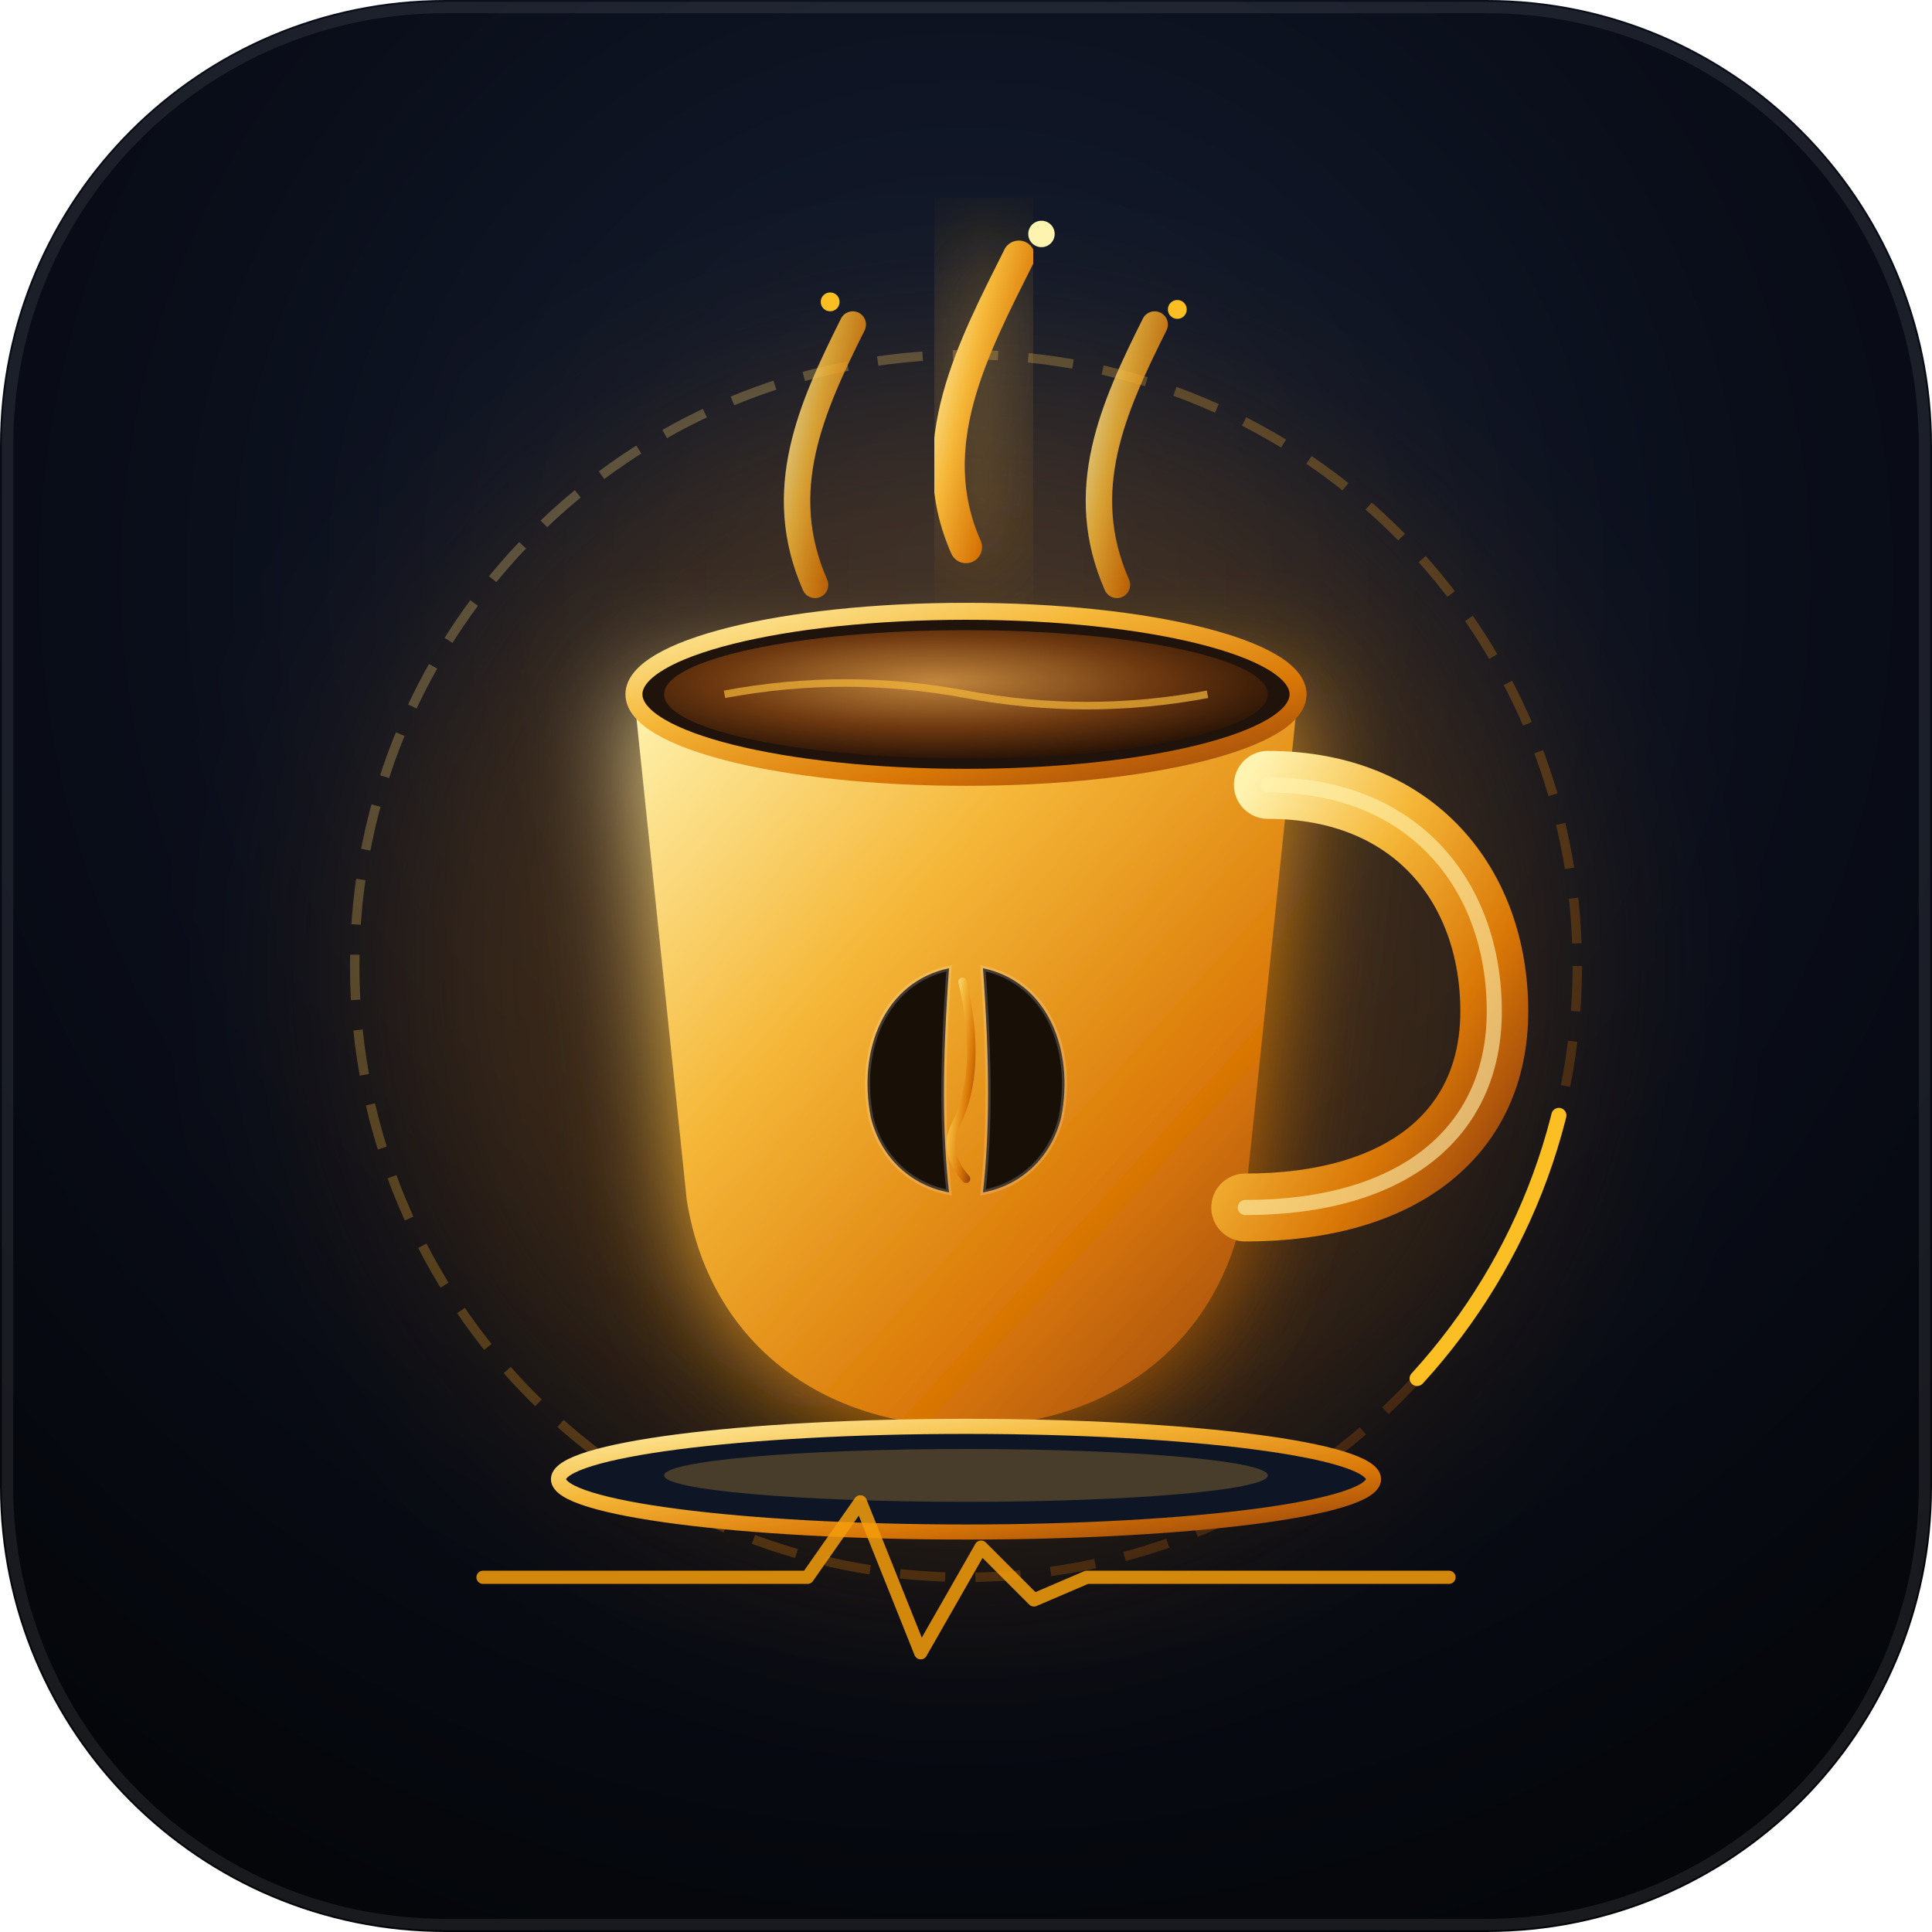
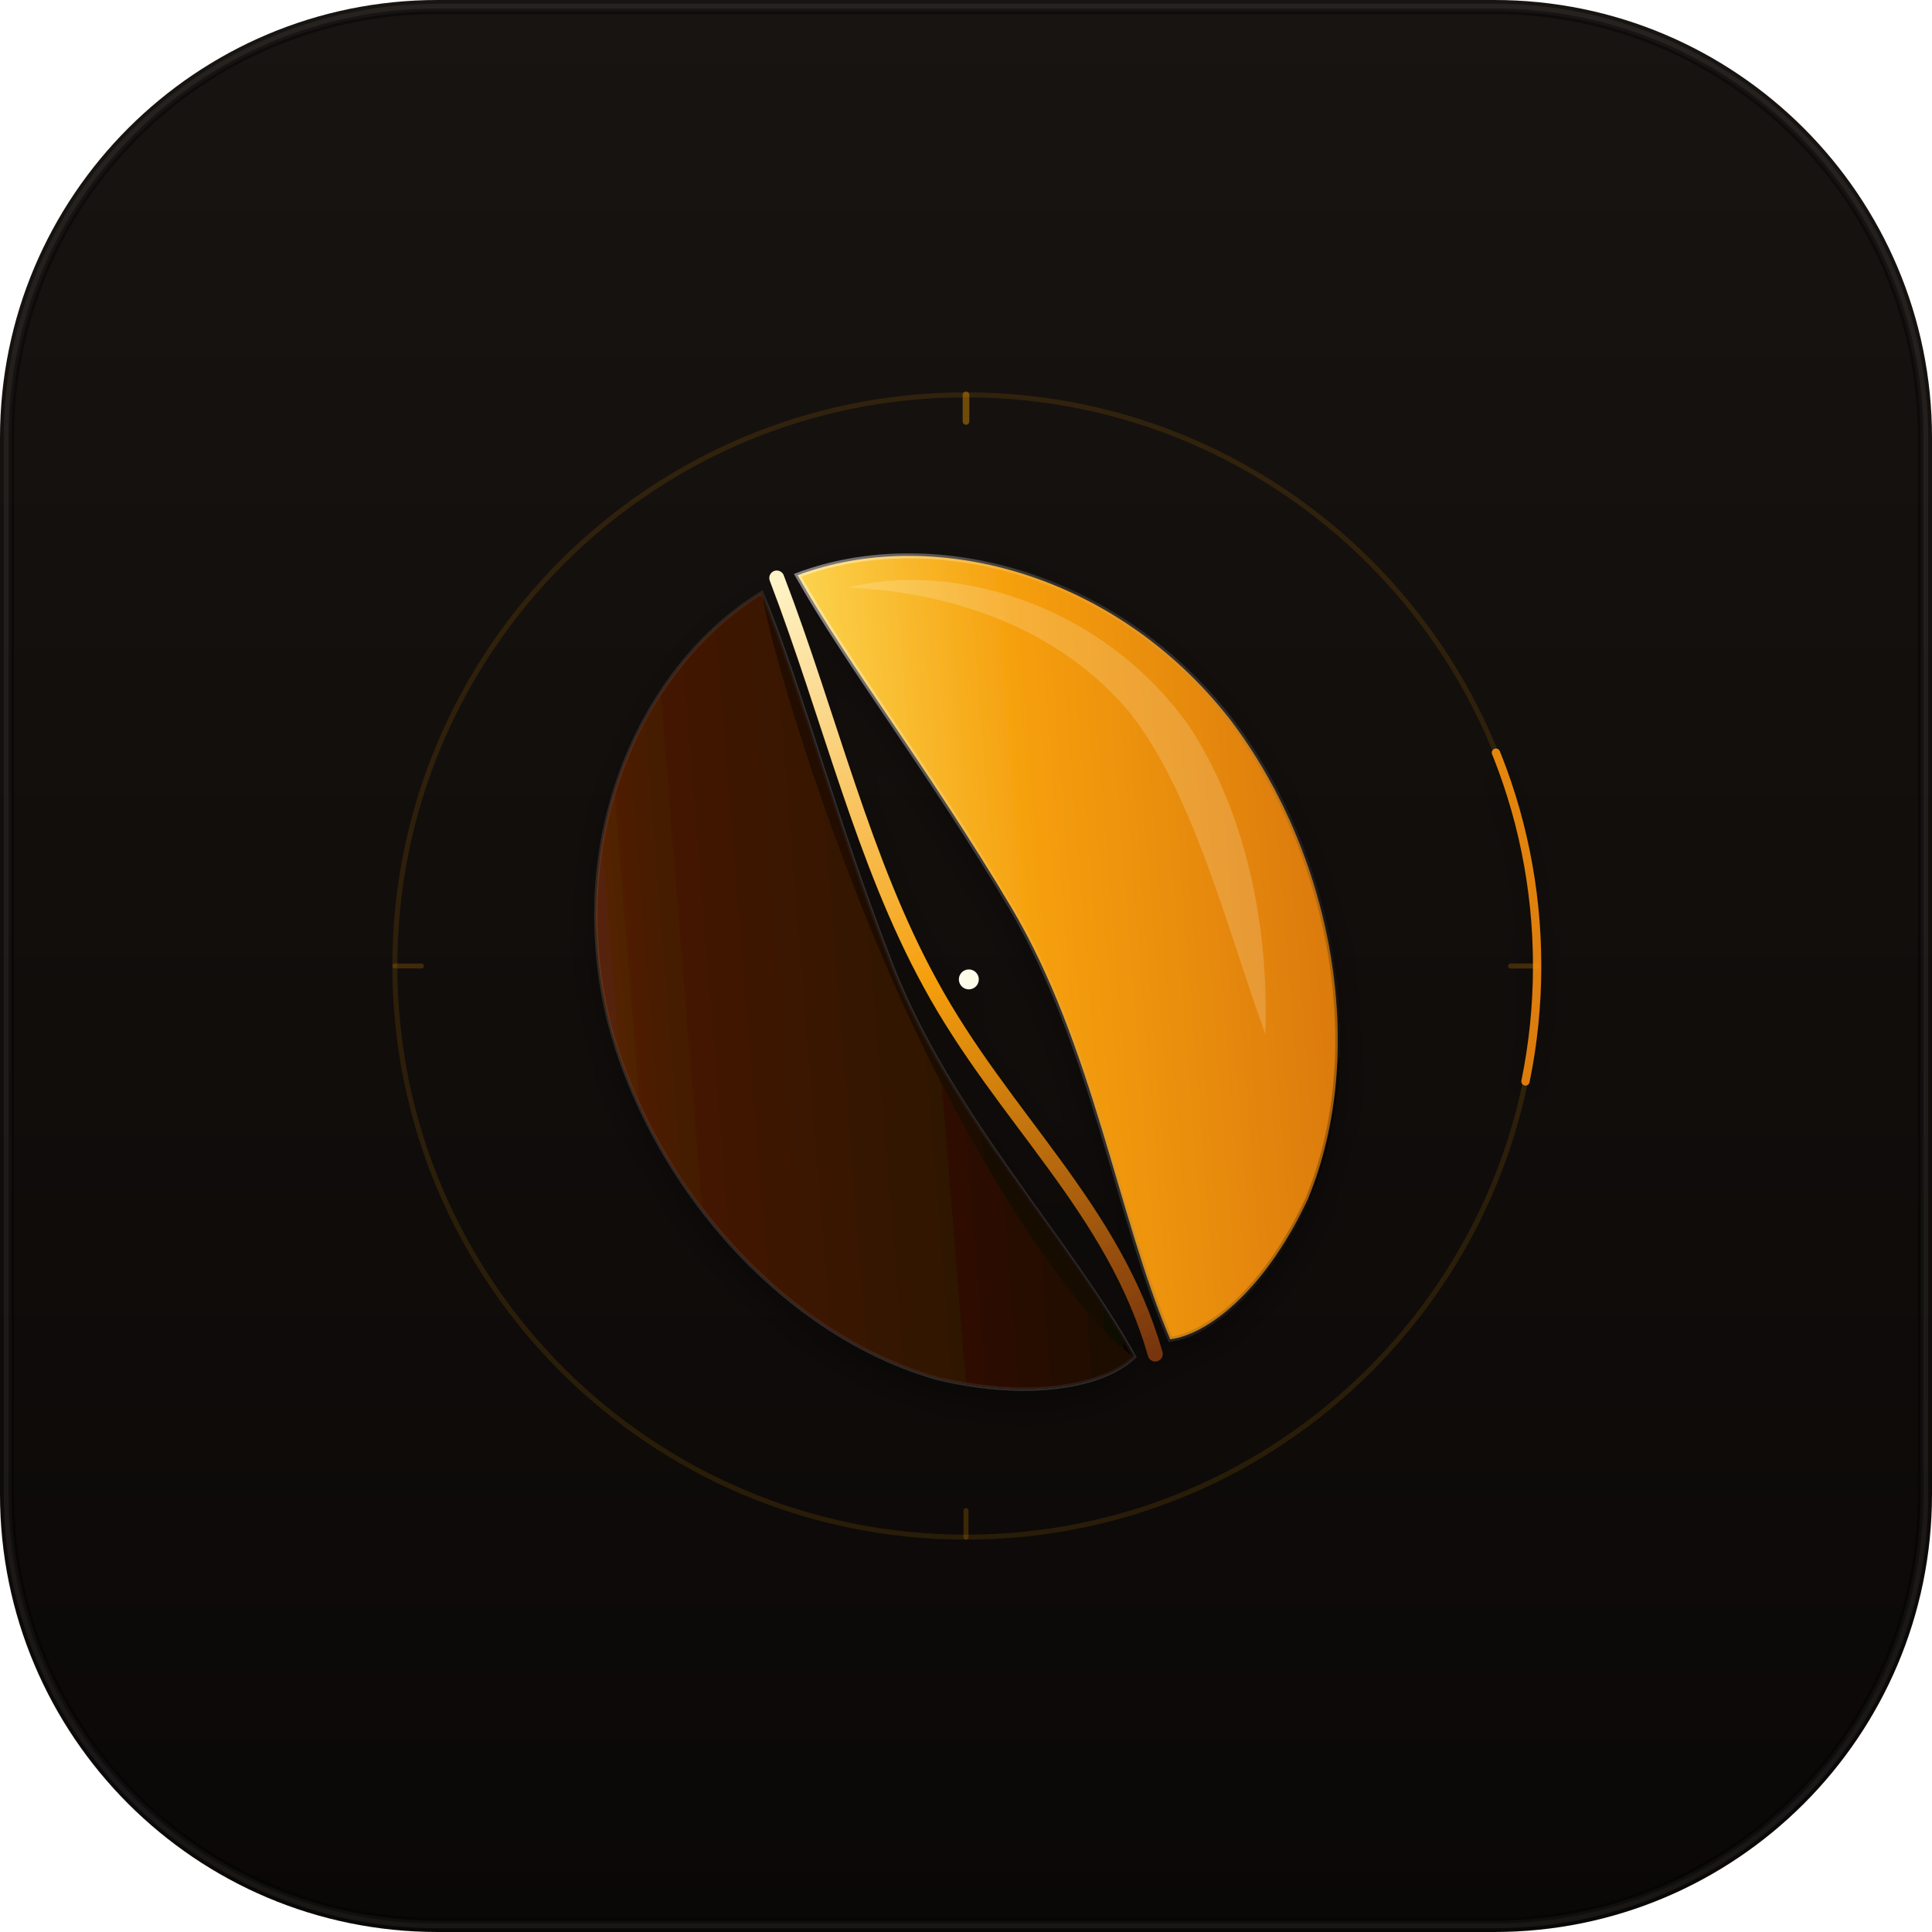
<svg xmlns="http://www.w3.org/2000/svg" viewBox="0 0 512 512" width="512" height="512">
  <defs>
-     <radialGradient id="bg-radial" cx="50%" cy="30%" r="75%">
-       <stop offset="0%" stop-color="#161F33" />
-       <stop offset="55%" stop-color="#0A0E1A" />
-       <stop offset="100%" stop-color="#04060A" />
-     </radialGradient>
-     <linearGradient id="gold-primary" x1="0%" y1="0%" x2="100%" y2="100%">
-       <stop offset="0%" stop-color="#FFF3B0" />
-       <stop offset="35%" stop-color="#F5B738" />
-       <stop offset="70%" stop-color="#D97706" />
-       <stop offset="100%" stop-color="#92400E" />
+     <linearGradient id="bg-gradient" x1="0%" y1="0%" x2="0%" y2="100%">
+       <stop offset="0%" stop-color="#181411" />
+       <stop offset="45%" stop-color="#120E0C" />
+       <stop offset="100%" stop-color="#0A0807" />
    </linearGradient>
-     <linearGradient id="accent-cyan" x1="0%" y1="0%" x2="100%" y2="100%">
-       <stop offset="0%" stop-color="#38BDF8" />
-       <stop offset="100%" stop-color="#0284C7" />
+     <linearGradient id="gold-bright" x1="0%" y1="0%" x2="100%" y2="100%">
+       <stop offset="0%" stop-color="#FCD34D" />
+       <stop offset="35%" stop-color="#F59E0B" />
+       <stop offset="85%" stop-color="#D97706" />
+       <stop offset="100%" stop-color="#B45309" />
    </linearGradient>
-     <radialGradient id="crema-grad" cx="45%" cy="40%" r="60%">
-       <stop offset="0%" stop-color="#C2873E" />
-       <stop offset="60%" stop-color="#6F3910" />
-       <stop offset="100%" stop-color="#2D1506" />
-     </radialGradient>
-     <filter id="gold-glow" x="-20%" y="-20%" width="140%" height="140%">
-       <feGaussianBlur stdDeviation="14" result="blur" />
-       <feComposite in="SourceGraphic" in2="blur" operator="over" />
+     <linearGradient id="bronze-deep" x1="0%" y1="0%" x2="100%" y2="100%">
+       <stop offset="0%" stop-color="#78350F" />
+       <stop offset="30%" stop-color="#451A03" />
+       <stop offset="75%" stop-color="#2D1104" />
+       <stop offset="100%" stop-color="#1A0A02" />
+     </linearGradient>
+     <linearGradient id="crease-light" x1="0%" y1="0%" x2="0%" y2="100%">
+       <stop offset="0%" stop-color="#FEF3C7" />
+       <stop offset="50%" stop-color="#F59E0B" />
+       <stop offset="100%" stop-color="#78350F" />
+     </linearGradient>
+     <filter id="subtle-shadow" x="-20%" y="-20%" width="140%" height="145%">
+       <feDropShadow dx="0" dy="16" stdDeviation="20" flood-color="#000000" flood-opacity="0.65" />
+       <feDropShadow dx="0" dy="4" stdDeviation="6" flood-color="#000000" flood-opacity="0.35" />
    </filter>
-     <filter id="soft-glow" x="-30%" y="-30%" width="160%" height="160%">
-       <feGaussianBlur stdDeviation="28" result="blur" />
-     </filter>
+     <linearGradient id="specular-rim" x1="0%" y1="0%" x2="50%" y2="100%">
+       <stop offset="0%" stop-color="rgba(255,255,255,0.45)" />
+       <stop offset="40%" stop-color="rgba(255,255,255,0.08)" />
+       <stop offset="100%" stop-color="rgba(0,0,0,0.3)" />
+     </linearGradient>
  </defs>
-   <rect width="512" height="512" rx="118" fill="url(#bg-radial)" />
-   <rect x="2" y="2" width="508" height="508" rx="116" fill="none" stroke="rgba(255,255,255,0.08)" stroke-width="3" />
-   <circle cx="256" cy="256" r="155" fill="#D97706" opacity="0.22" filter="url(#soft-glow)" />
-   <circle cx="256" cy="256" r="162" fill="none" stroke="url(#gold-primary)" stroke-width="2.5" stroke-opacity="0.28" stroke-dasharray="12 8" />
-   <circle cx="256" cy="256" r="162" fill="none" stroke="#FBBF24" stroke-width="4" stroke-linecap="round" stroke-dasharray="80 940" stroke-dashoffset="-40" />
-   <g transform="translate(0, 0)">
-     <path d="M216 155 C205 130 215 108 226 86" fill="none" stroke="url(#gold-primary)" stroke-width="7" stroke-linecap="round" opacity="0.85" />
-     <path d="M256 145 C244 118 258 92 270 68" fill="none" stroke="url(#gold-primary)" stroke-width="8.5" stroke-linecap="round" filter="url(#gold-glow)" />
-     <path d="M296 155 C285 130 295 108 306 86" fill="none" stroke="url(#gold-primary)" stroke-width="7" stroke-linecap="round" opacity="0.85" />
-     <circle cx="276" cy="62" r="3.5" fill="#FFF3B0" />
-     <circle cx="220" cy="80" r="2.5" fill="#FBBF24" />
-     <circle cx="312" cy="82" r="2.5" fill="#FBBF24" />
-     <path d="M168 184 L344 184 L330 318 C324 356 294 378 256 378 C218 378 188 356 182 318 Z" fill="url(#gold-primary)" filter="url(#gold-glow)" />
-     <ellipse cx="256" cy="184" rx="88" ry="22" fill="#20130B" stroke="url(#gold-primary)" stroke-width="4.5" />
-     <ellipse cx="256" cy="184" rx="80" ry="17" fill="url(#crema-grad)" />
-     <path d="M192 184 Q224 178 256 184 T320 184" fill="none" stroke="#F5B738" stroke-width="2" opacity="0.7" />
-     <g transform="translate(256, 280) scale(0.9)">
-       <path d="M-5 -26 C-24 -22 -32 -2 -28 18 C-25 30 -16 38 -5 40 C-7 22 -7 2 -5 -26 Z" fill="#180F06" stroke="rgba(255,255,255,0.18)" stroke-width="1.5" />
-       <path d="M5 -26 C24 -22 32 -2 28 18 C25 30 16 38 5 40 C7 22 7 2 5 -26 Z" fill="#180F06" stroke="rgba(255,255,255,0.18)" stroke-width="1.5" />
-       <path d="M-1 -22 Q5 4 -3 20 Q-7 28 0 36" fill="none" stroke="url(#gold-primary)" stroke-width="2.5" stroke-linecap="round" />
+   <rect width="512" height="512" rx="116" fill="url(#bg-gradient)" />
+   <rect x="2" y="2" width="508" height="508" rx="114" fill="none" stroke="rgba(255,255,255,0.06)" stroke-width="2" />
+   <rect x="3" y="3" width="506" height="506" rx="113" fill="none" stroke="rgba(0,0,0,0.4)" stroke-width="1.5" />
+   <g transform="translate(256, 256) scale(0.88)" filter="url(#subtle-shadow)">
+     <circle cx="0" cy="0" r="172" fill="none" stroke="rgba(245, 158, 11, 0.12)" stroke-width="1.5" />
+     <circle cx="0" cy="0" r="172" fill="none" stroke="url(#gold-bright)" stroke-width="2.5" stroke-linecap="round" stroke-dasharray="100 980" stroke-dashoffset="65" />
+     <line x1="0" y1="-172" x2="0" y2="-164" stroke="rgba(245, 158, 11, 0.4)" stroke-width="2" stroke-linecap="round" />
+     <line x1="172" y1="0" x2="164" y2="0" stroke="rgba(245, 158, 11, 0.2)" stroke-width="1.5" stroke-linecap="round" />
+     <line x1="0" y1="172" x2="0" y2="164" stroke="rgba(245, 158, 11, 0.2)" stroke-width="1.5" stroke-linecap="round" />
+     <line x1="-172" y1="0" x2="-164" y2="0" stroke="rgba(245, 158, 11, 0.2)" stroke-width="1.5" stroke-linecap="round" />
+     <g transform="rotate(-26)">
+       <path d="         M -6 -128         C -48 -124 -92 -88 -104 -32         C -114 18 -98 76 -62 108         C -40 126 -18 132 -6 128         C -8 88 -24 38 -20 -10         C -16 -58 -8 -96 -6 -128         Z       " fill="url(#bronze-deep)" stroke="rgba(255,255,255,0.06)" stroke-width="1" />
+       <path d="         M -6 -128         C -8 -96 -16 -58 -20 -10         C -24 38 -8 88 -6 128         C -12 120 -24 75 -22 0         C -20 -60 -10 -115 -6 -128         Z       " fill="rgba(0,0,0,0.4)" />
+       <path d="         M 6 -128         C 8 -96 16 -58 20 -10         C 24 38 8 88 6 128         C 18 132 40 126 62 108         C 98 76 114 18 104 -32         C 92 -88 48 -124 6 -128         Z       " fill="url(#gold-bright)" stroke="url(#specular-rim)" stroke-width="1.5" />
+       <path d="         M 18 -118         C 48 -112 84 -82 92 -36         C 96 -6 88 28 72 58         C 76 22 84 -16 78 -46         C 70 -80 44 -104 18 -118         Z       " fill="rgba(255,255,255,0.18)" />
+       <path d="         M 0 -130         C -4 -85 -14 -42 -12 0         C -10 46 8 85 0 130       " fill="none" stroke="url(#crease-light)" stroke-width="4.5" stroke-linecap="round" />
+       <circle cx="-1" cy="4" r="3" fill="#FFFBEB" />
    </g>
-     <path d="M336 208 C375 208 396 235 396 268 C396 300 372 320 330 320" fill="none" stroke="url(#gold-primary)" stroke-width="18" stroke-linecap="round" />
-     <path d="M336 208 C375 208 396 235 396 268 C396 300 372 320 330 320" fill="none" stroke="#FFF3B0" stroke-width="4" stroke-linecap="round" opacity="0.6" />
-     <ellipse cx="256" cy="392" rx="108" ry="14" fill="#0E1626" stroke="url(#gold-primary)" stroke-width="4" />
-     <ellipse cx="256" cy="391" rx="80" ry="7" fill="rgba(245, 183, 56, 0.25)" />
-     <path d="M128 418 Q192 418 214 418 L228 398 L244 438 L260 410 L274 424 L288 418 Q320 418 384 418" fill="none" stroke="#F59E0B" stroke-width="3.5" stroke-linecap="round" stroke-linejoin="round" opacity="0.85" />
  </g>
</svg>
